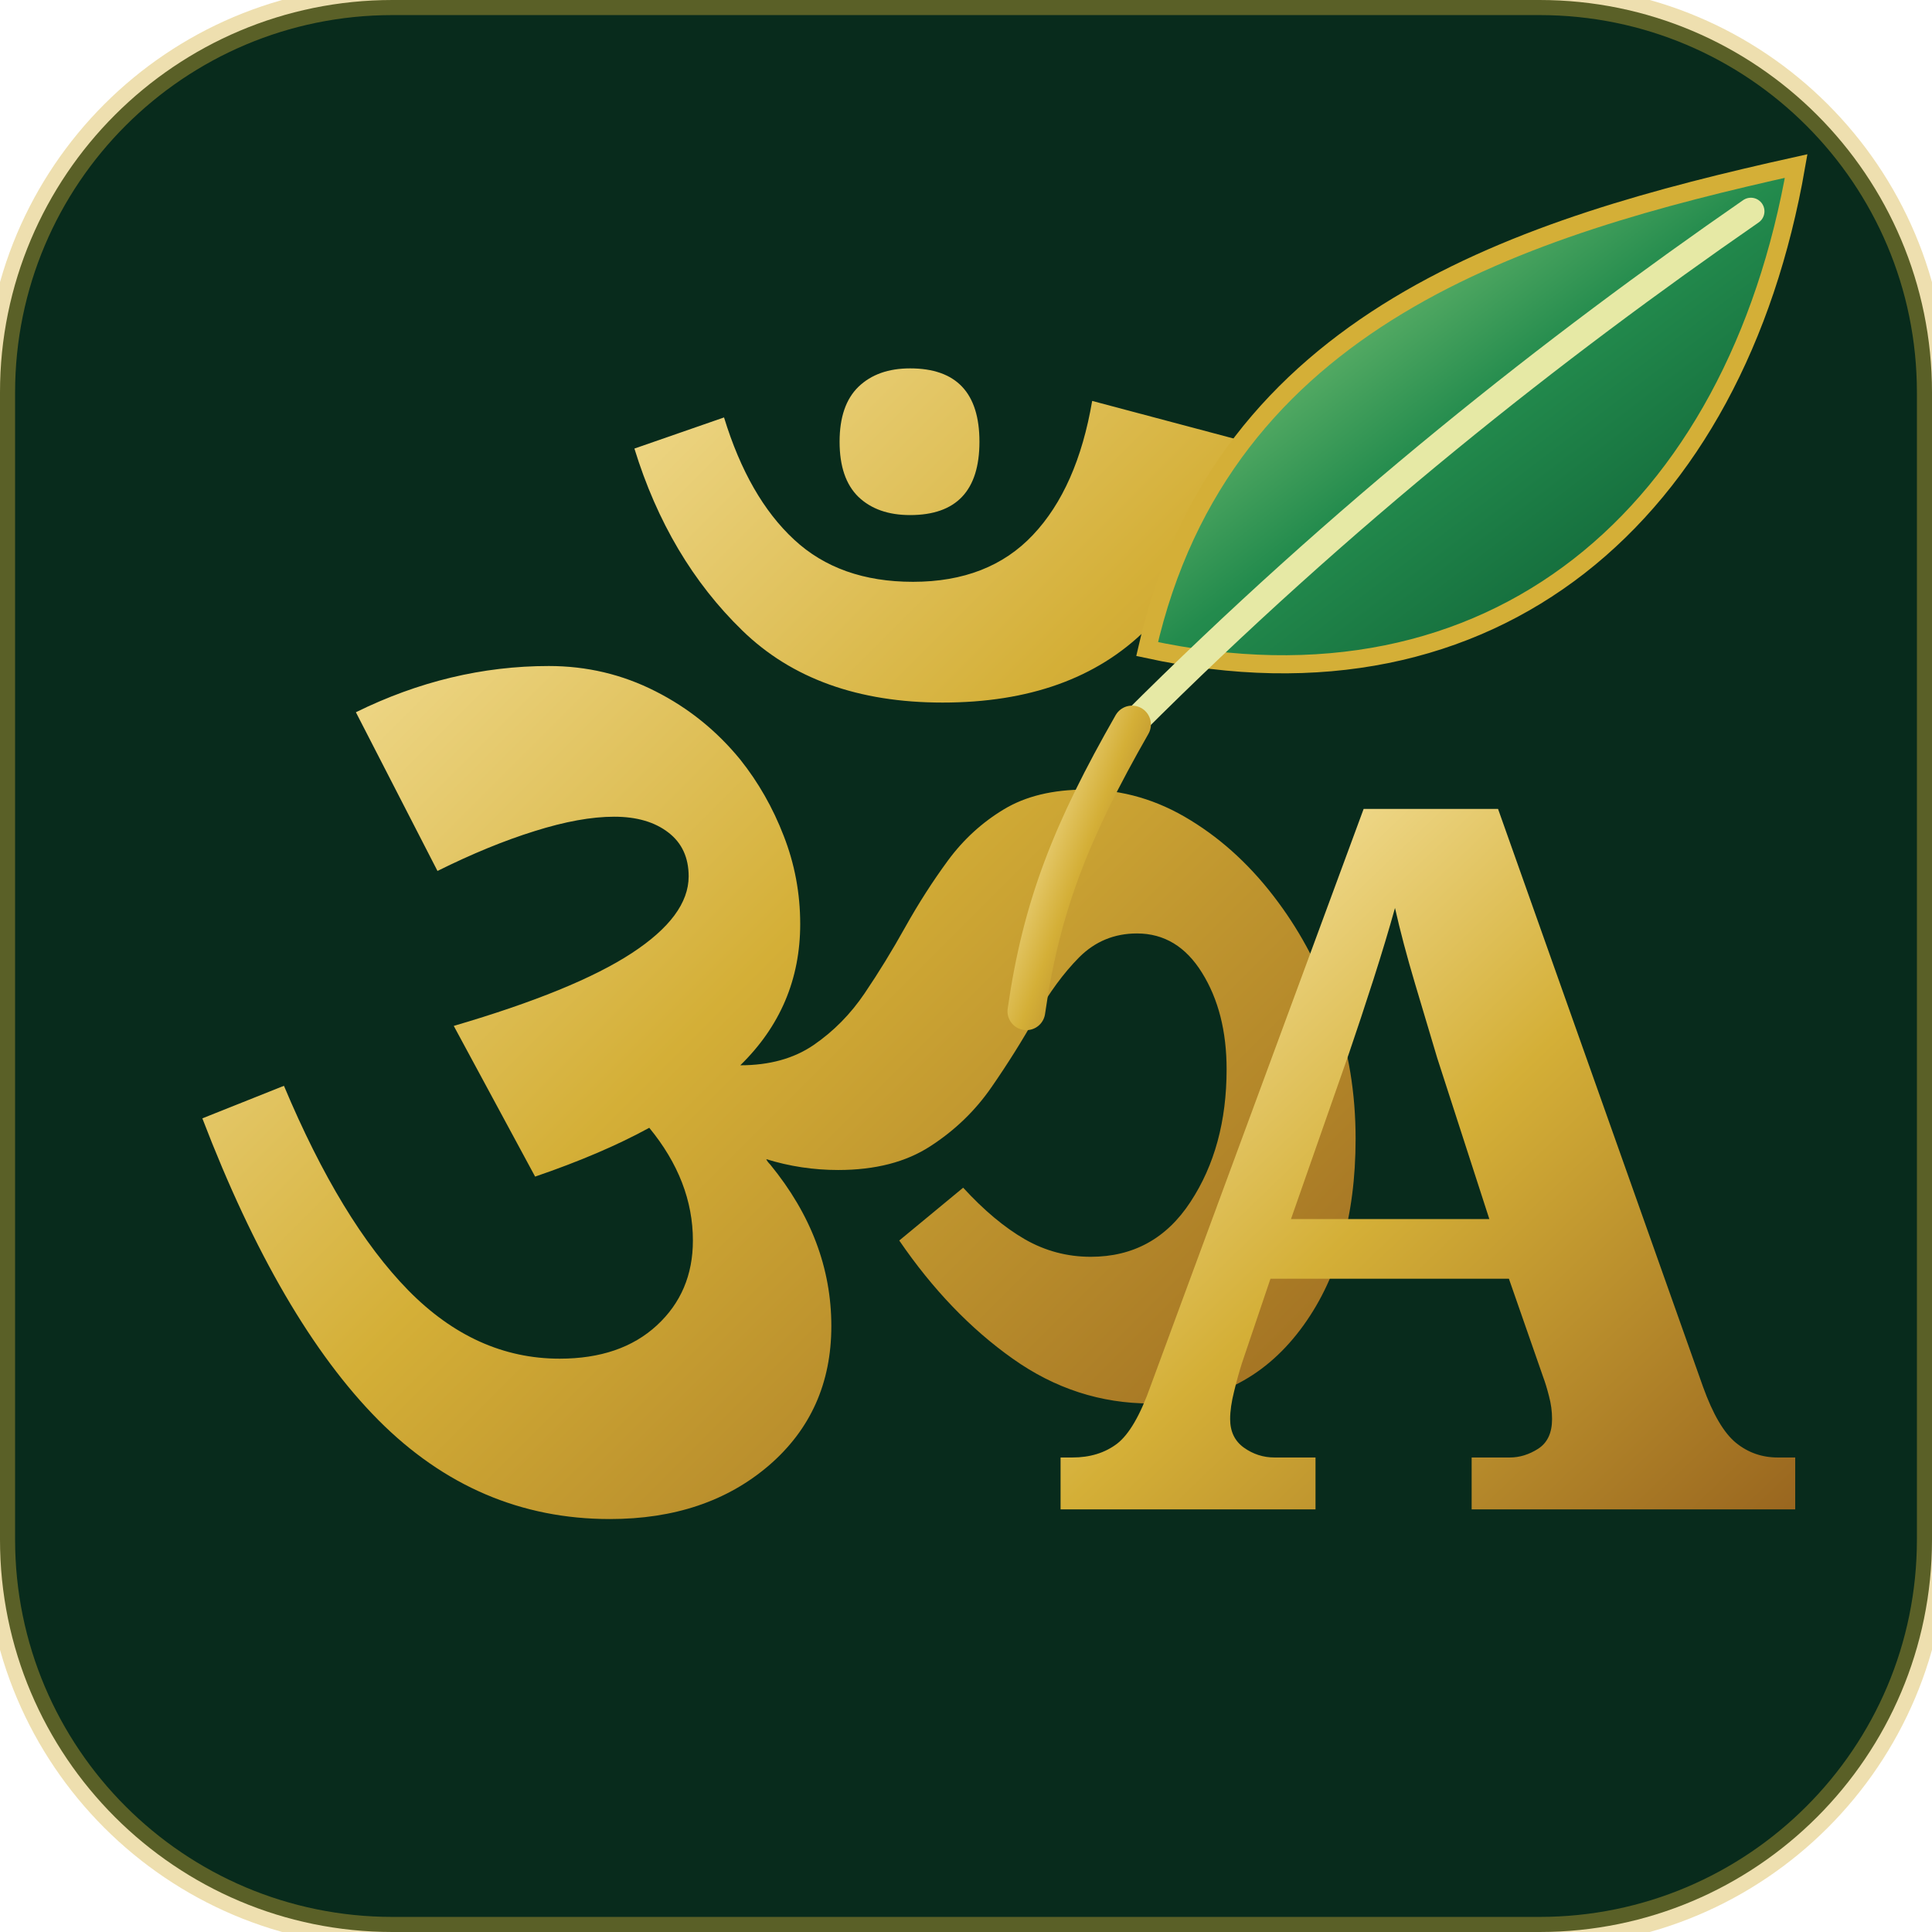
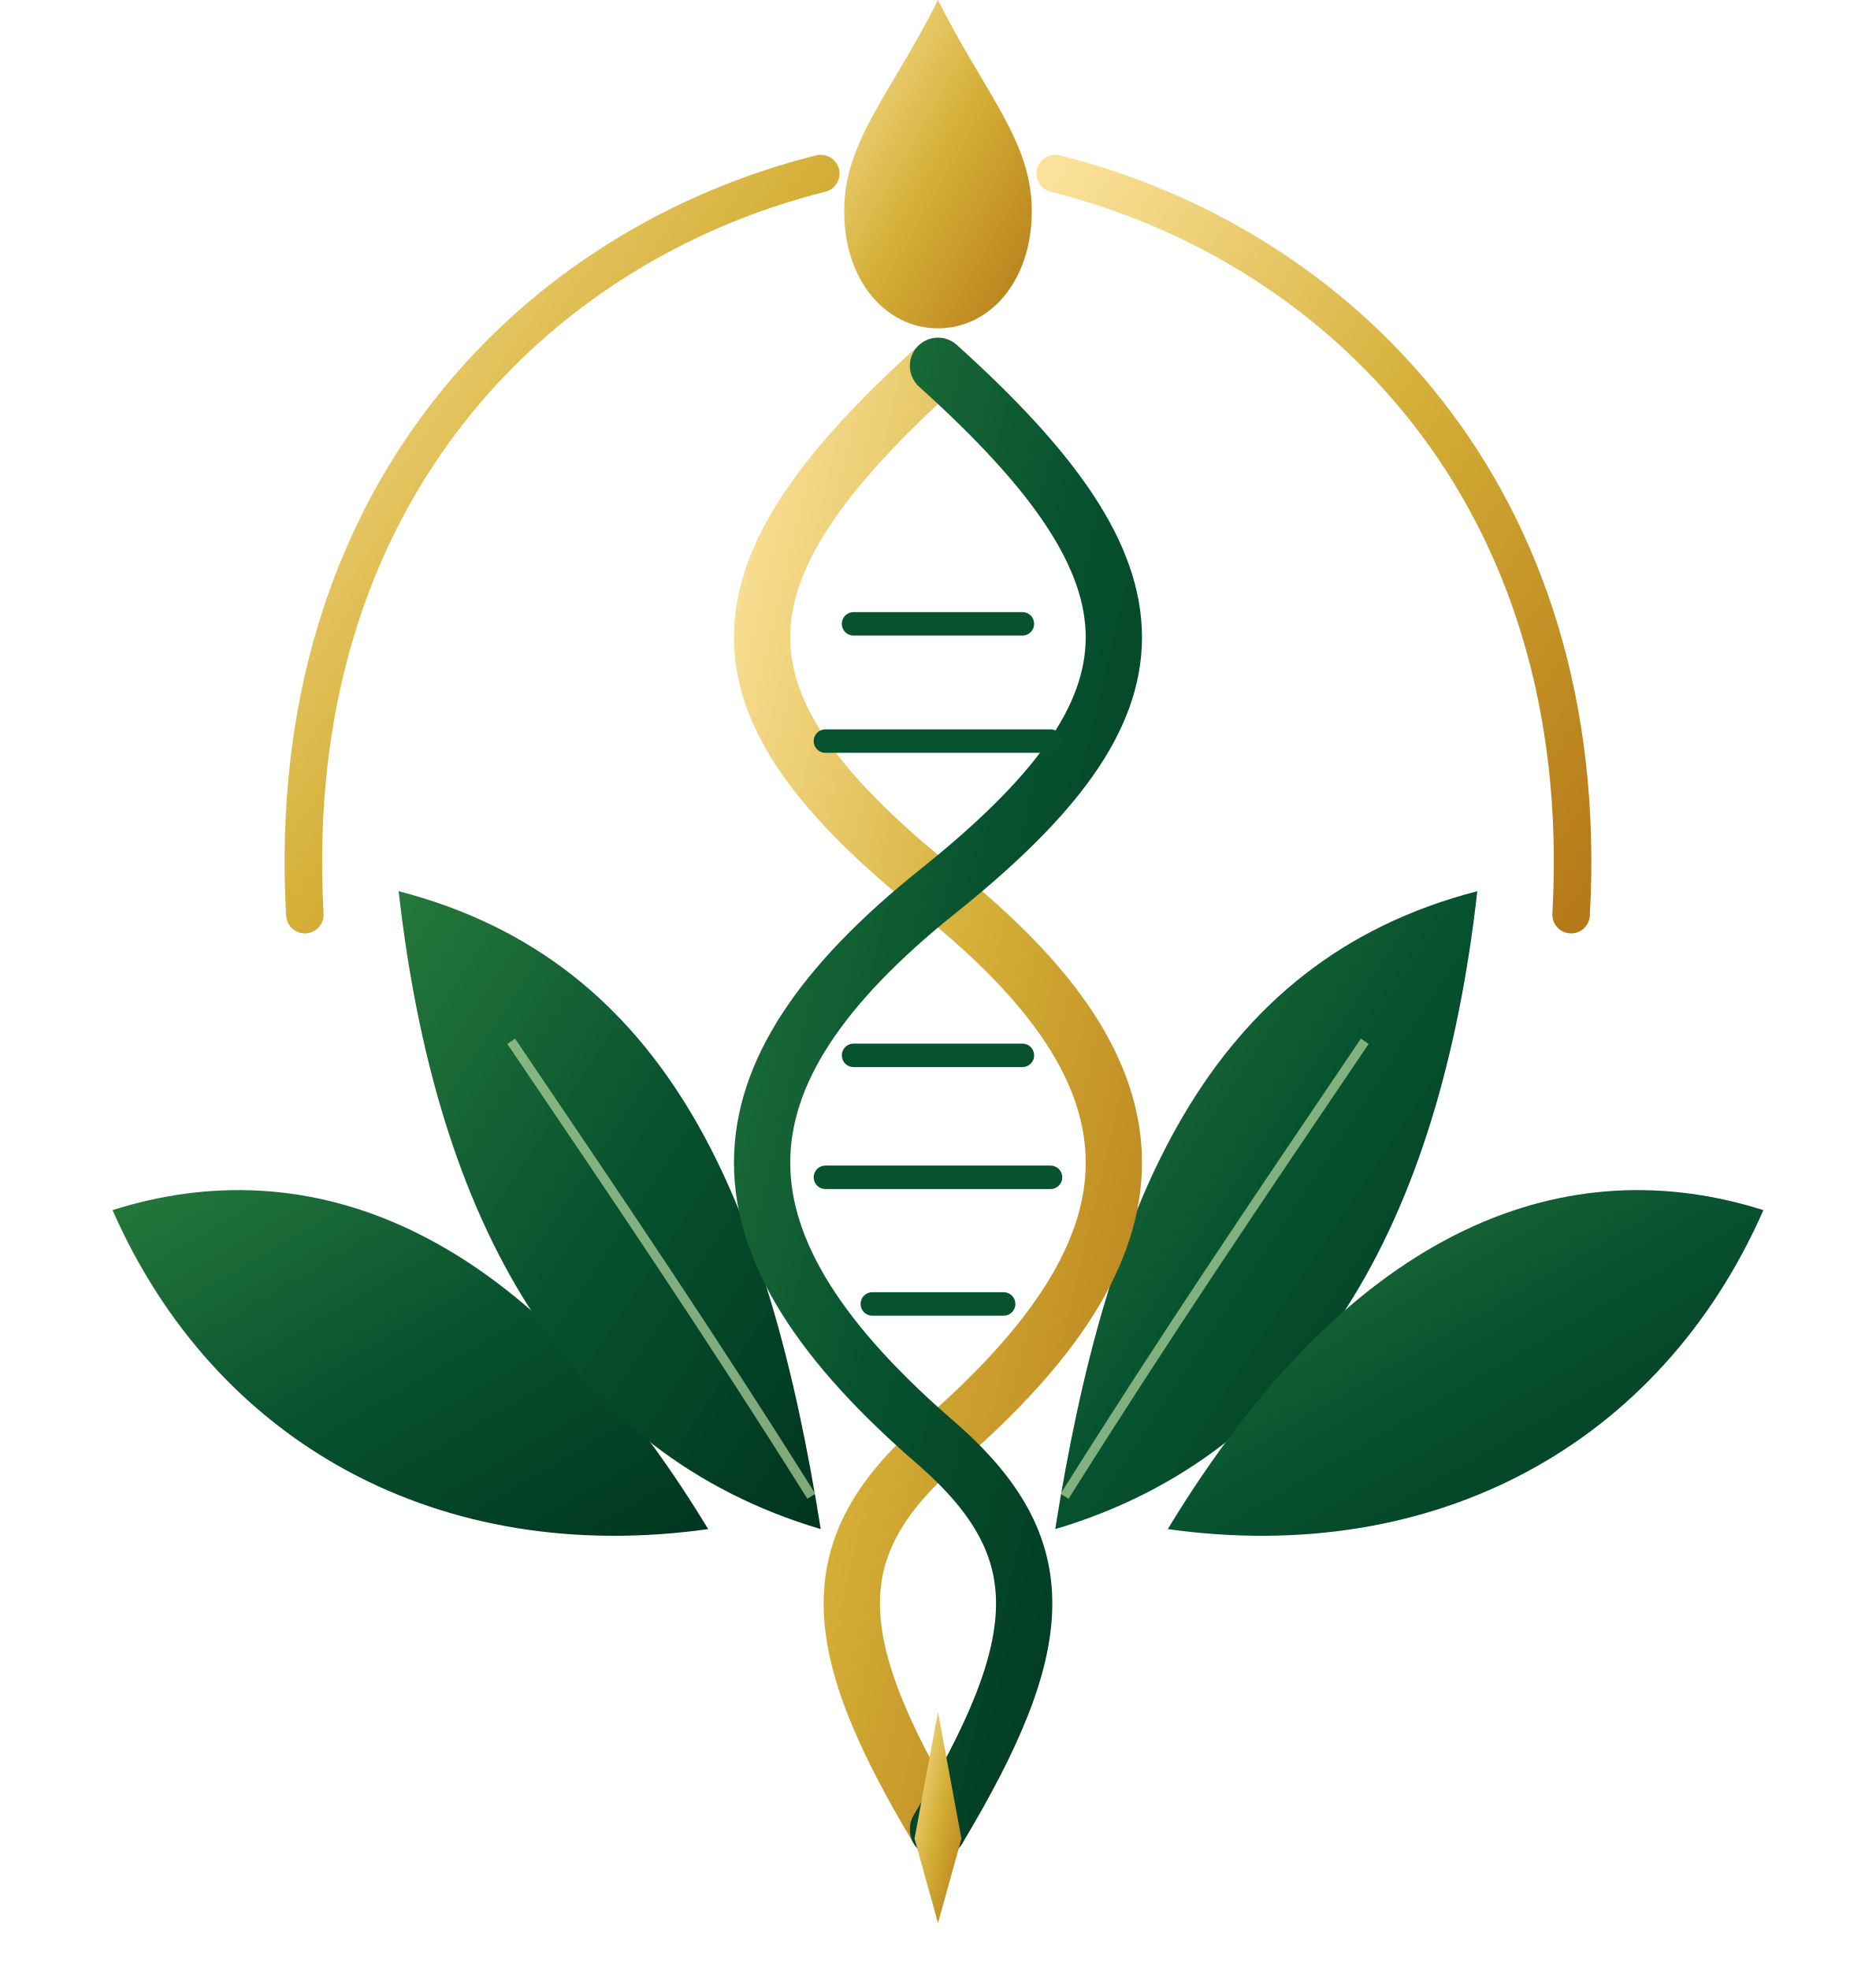
- <svg xmlns="http://www.w3.org/2000/svg" viewBox="0 0 128 128">
+ <svg xmlns="http://www.w3.org/2000/svg" viewBox="0 0 400 420">
  <defs>
+     <linearGradient id="green" x1="0" y1="0" x2="1" y2="1">
+       <stop offset="0%" stop-color="#26783B" />
+       <stop offset="50%" stop-color="#07522F" />
+       <stop offset="100%" stop-color="#00351F" />
+     </linearGradient>
    <linearGradient id="gold" x1="0" y1="0" x2="1" y2="1">
-       <stop offset="0" stop-color="#FFF1BC" />
-       <stop offset=".5" stop-color="#D4AF37" />
-       <stop offset="1" stop-color="#99661F" />
-     </linearGradient>
-     <linearGradient id="green" x1="0" y1="0" x2="1" y2="1">
-       <stop offset="0" stop-color="#B5E890" />
-       <stop offset=".5" stop-color="#238B4D" />
-       <stop offset="1" stop-color="#07502D" />
+       <stop offset="0%" stop-color="#FBE29A" />
+       <stop offset="50%" stop-color="#D4AF37" />
+       <stop offset="100%" stop-color="#B67A18" />
    </linearGradient>
  </defs>
-   <rect width="128" height="128" rx="26" fill="#082B1C" stroke="#D4AF37" stroke-opacity=".4" stroke-width="2" />
-   <text x="9" y="101" font-size="90" font-weight="600" font-family="Noto Serif Devanagari, Nirmala UI, serif" fill="url(#gold)">ॐ</text>
-   <text x="70" y="100" font-size="65" font-weight="600" font-family="Cinzel, Georgia, serif" fill="url(#gold)">A</text>
-   <path d="M76 43 C81 21 101 15 119 11 C115 34 99 48 76 43Z" fill="url(#green)" stroke="#D4AF37" stroke-width="1.2" />
-   <path d="M75 48 C89 34 103 23 116 14" fill="none" stroke="#E6E9A5" stroke-width="1.8" stroke-linecap="round" />
-   <path d="M75 48 C71 55 69 60 68 67" fill="none" stroke="url(#gold)" stroke-width="2.5" stroke-linecap="round" />
+   <path d="M65 195 C60 105 115 52 175 37" fill="none" stroke="url(#gold)" stroke-width="8" stroke-linecap="round" />
+   <path d="M225 37 C285 52 340 105 335 195" fill="none" stroke="url(#gold)" stroke-width="8" stroke-linecap="round" />
+   <path d="M200 0 C190 20 180 30 180 45 C180 60 189 70 200 70 C211 70 220 60 220 45 C220 30 210 20 200 0Z" fill="url(#gold)" />
+   <path d="M24 258 C65 245 111 260 151 326 C94 334 46 308 24 258Z" fill="url(#green)" />
+   <path d="M85 190 C143 205 164 257 175 326 C121 310 93 261 85 190Z" fill="url(#green)" />
+   <path d="M315 190 C257 205 236 257 225 326 C279 310 307 261 315 190Z" fill="url(#green)" />
+   <path d="M376 258 C335 245 289 260 249 326 C306 334 354 308 376 258Z" fill="url(#green)" />
+   <path d="M109 222 C132 256 151 284 173 319" fill="none" stroke="#B6D9A2" stroke-width="2" opacity=".7" />
+   <path d="M291 222 C268 256 249 284 227 319" fill="none" stroke="#B6D9A2" stroke-width="2" opacity=".7" />
+   <path d="M200 78 C150 123 150 150 200 190 C250 230 250 265 200 308 C175 330 176 350 200 390" fill="none" stroke="url(#gold)" stroke-width="12" stroke-linecap="round" />
+   <path d="M200 78 C250 123 250 150 200 190 C150 230 150 265 200 308 C225 330 224 350 200 390" fill="none" stroke="url(#green)" stroke-width="12" stroke-linecap="round" />
+   <g stroke="#07522F" stroke-width="5" stroke-linecap="round">
+     <line x1="182" y1="133" x2="218" y2="133" />
+     <line x1="176" y1="158" x2="224" y2="158" />
+     <line x1="182" y1="225" x2="218" y2="225" />
+     <line x1="176" y1="251" x2="224" y2="251" />
+     <line x1="186" y1="278" x2="214" y2="278" />
+   </g>
+   <path d="M200 365 L205 392 L200 410 L195 392Z" fill="url(#gold)" />
</svg>
